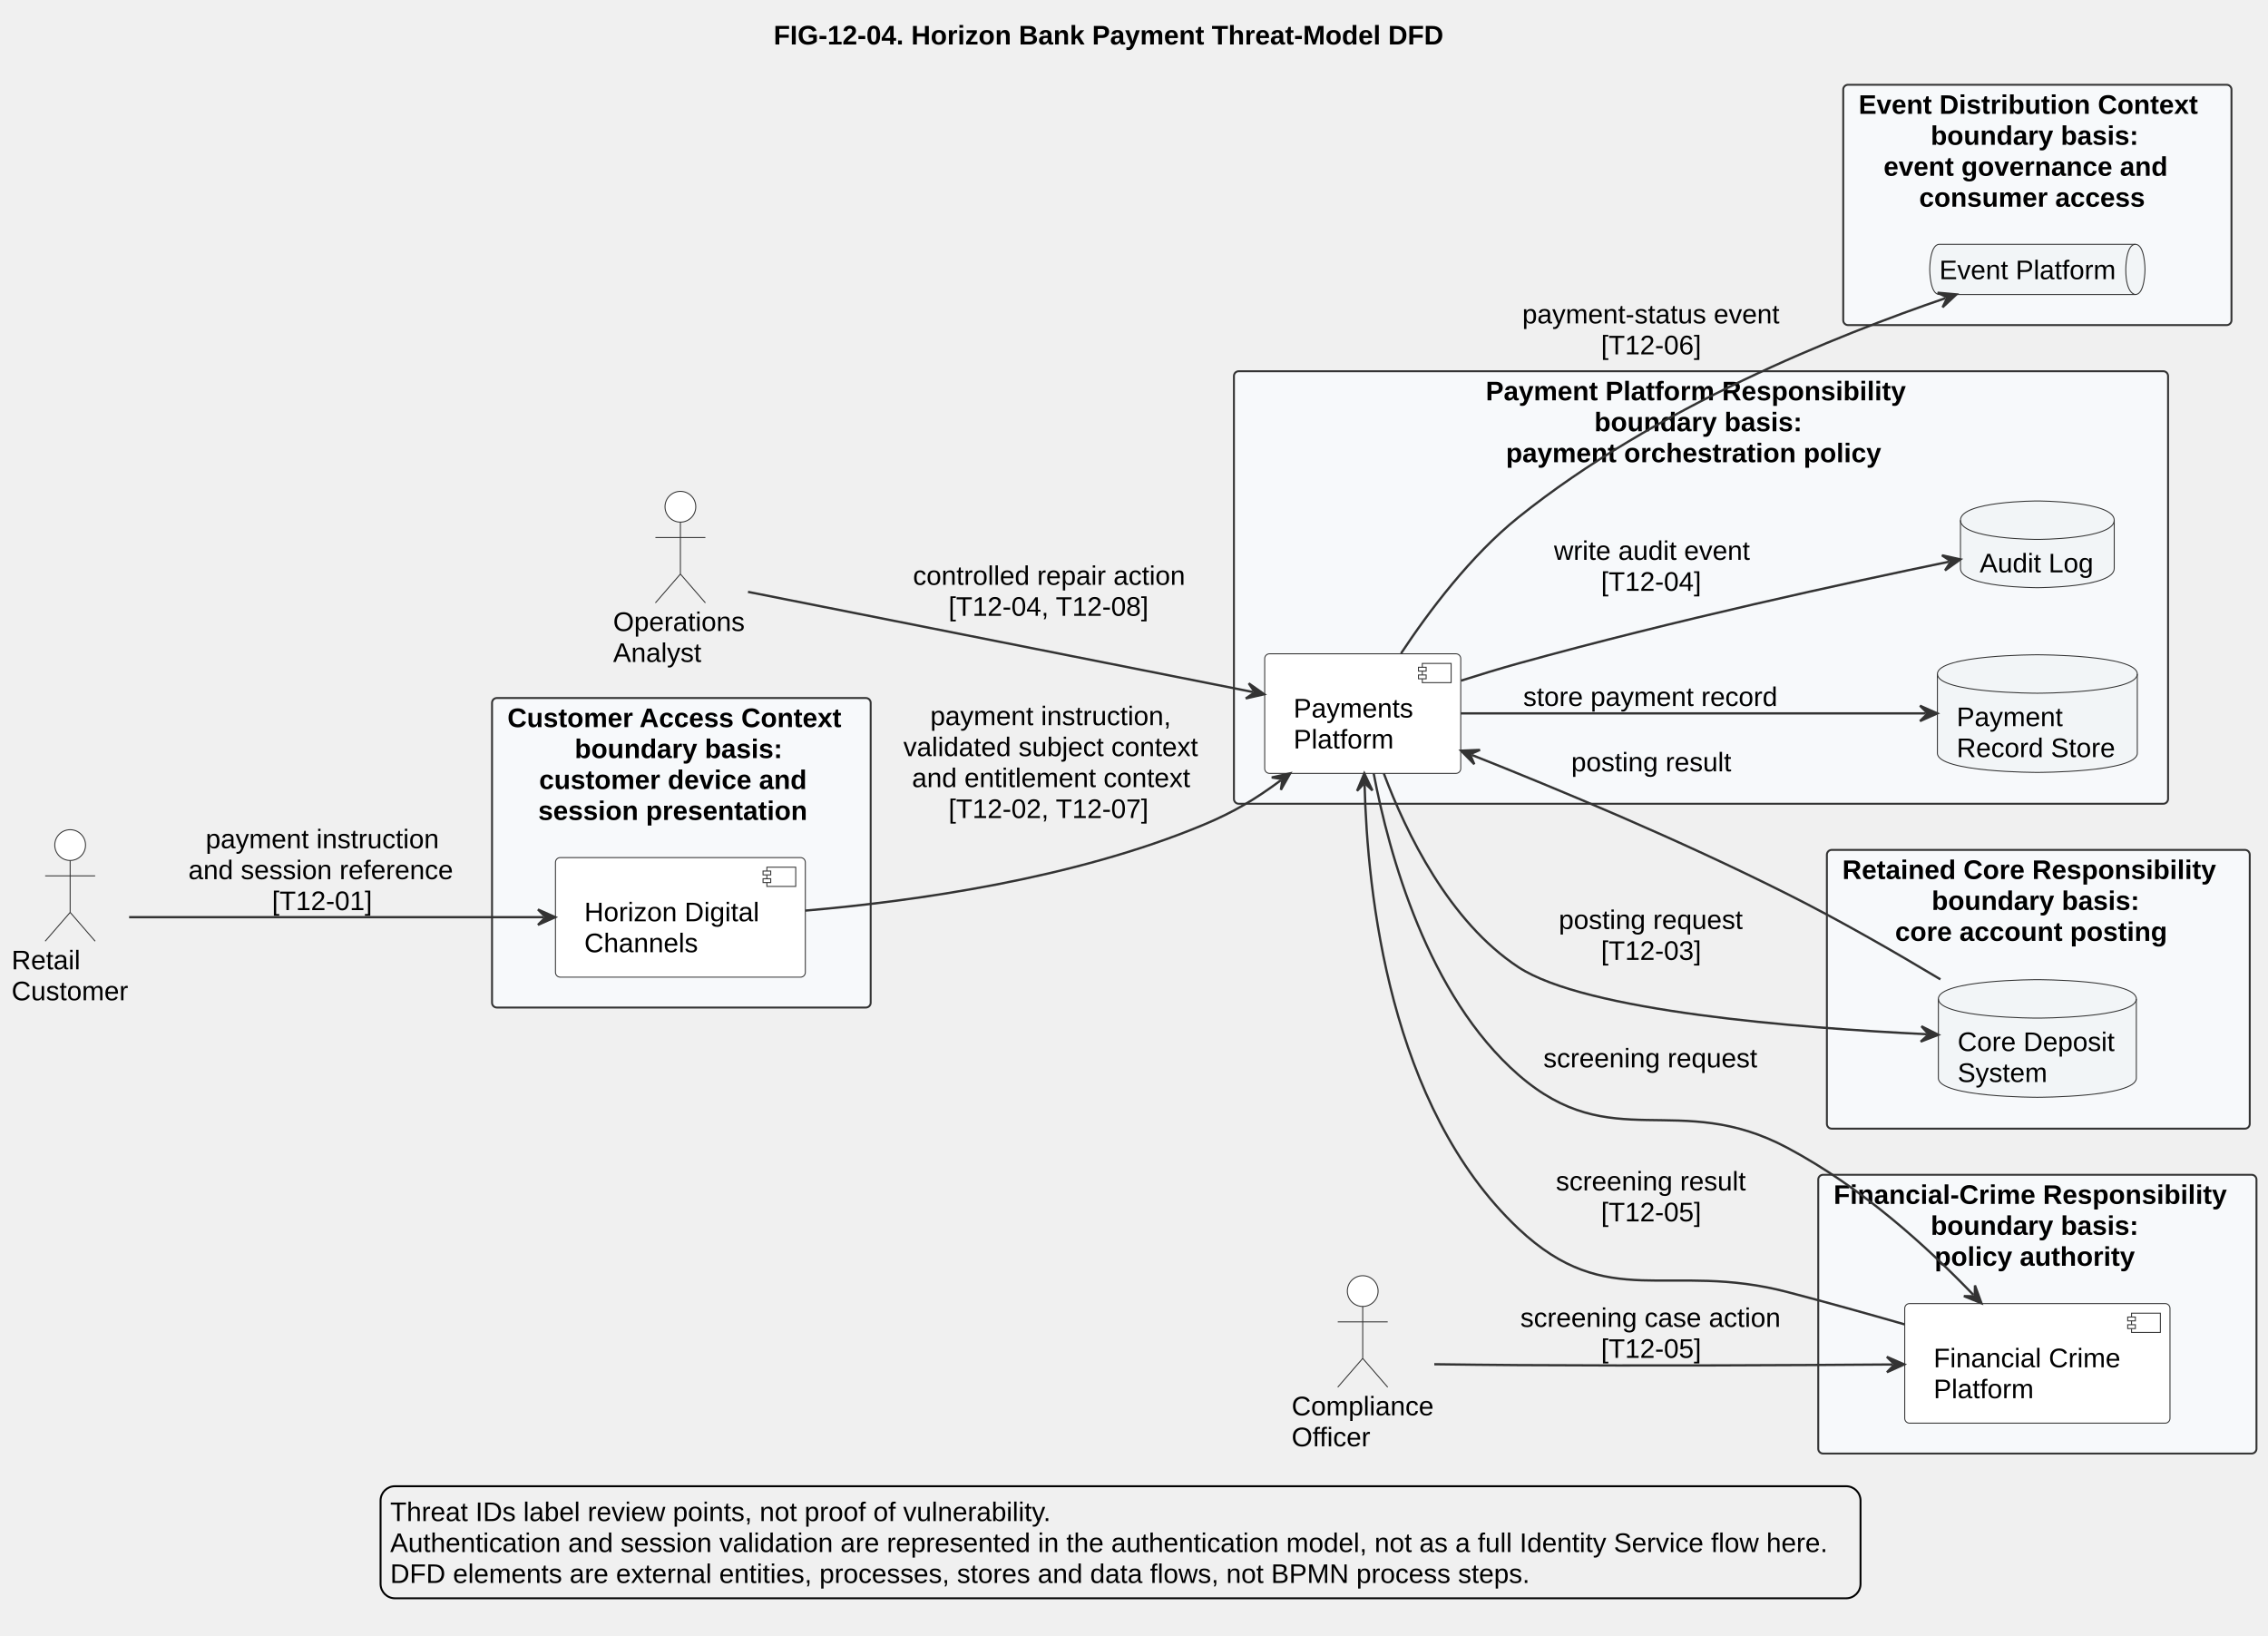
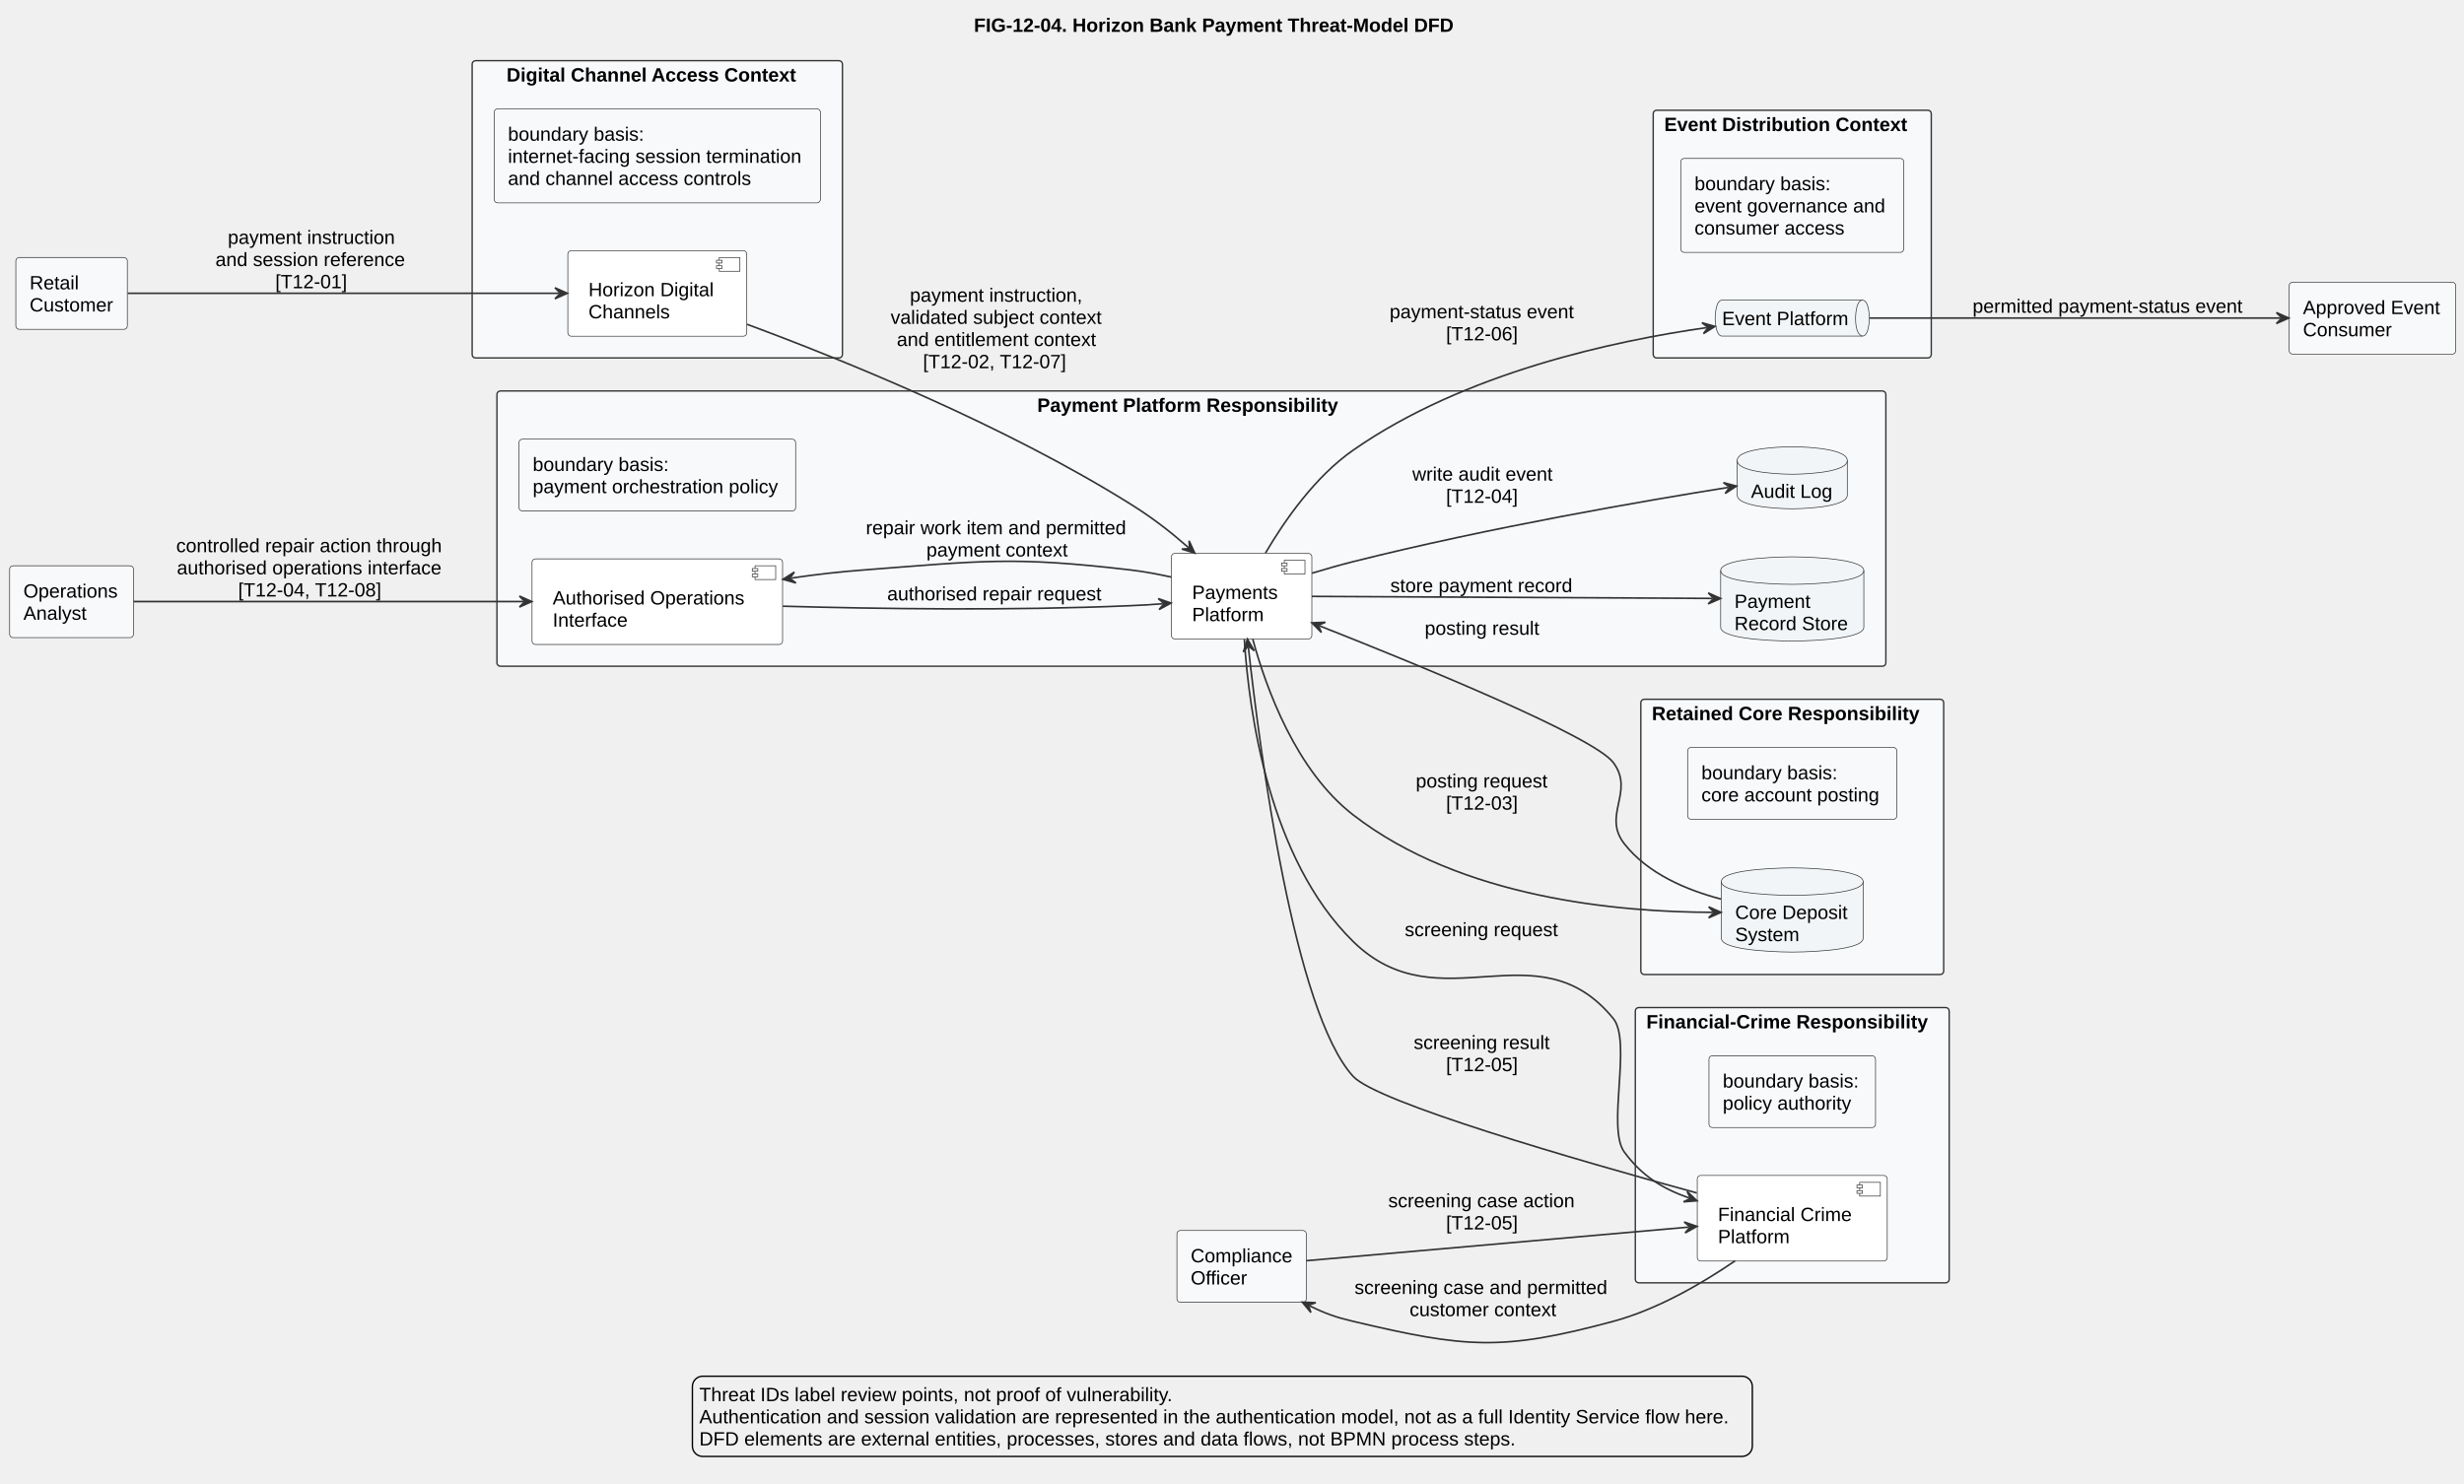
- <svg xmlns="http://www.w3.org/2000/svg" contentStyleType="text/css" height="851px" preserveAspectRatio="none" style="width:1180px;height:851px;background:#FFFFFF;" version="1.1" viewBox="0 0 1180 851" width="1180px" zoomAndPan="magnify">
+ <svg xmlns="http://www.w3.org/2000/svg" contentStyleType="text/css" height="1078px" preserveAspectRatio="none" style="width:1790px;height:1078px;background:#FFFFFF;" version="1.1" viewBox="0 0 1790 1078" width="1790px" zoomAndPan="magnify">
  <defs />
  <g>
-     <text fill="#000000" font-family="Arial" font-size="14" font-weight="bold" lengthAdjust="spacing" textLength="361" x="402.5" y="23.132">FIG-12-04. Horizon Bank Payment Threat-Model DFD</text>
-     <g id="cluster_CustomerContext">
-       <rect fill="#F7F9FB" height="161" rx="2.5" ry="2.5" style="stroke:#333333;stroke-width:1.0;" width="197" x="256" y="363.099" />
-       <text fill="#000000" font-family="Arial" font-size="14" font-weight="bold" lengthAdjust="spacing" textLength="181" x="264" y="378.231">Customer Access Context</text>
-       <text fill="#000000" font-family="Arial" font-size="14" font-weight="bold" lengthAdjust="spacing" textLength="111" x="299" y="394.329">boundary basis:</text>
-       <text fill="#000000" font-family="Arial" font-size="14" font-weight="bold" lengthAdjust="spacing" textLength="148" x="280.5" y="410.428">customer device and</text>
-       <text fill="#000000" font-family="Arial" font-size="14" font-weight="bold" lengthAdjust="spacing" textLength="149" x="280" y="426.526">session presentation</text>
+     <text fill="#000000" font-family="Arial" font-size="14" font-weight="bold" lengthAdjust="spacing" textLength="361" x="707.5" y="23.132">FIG-12-04. Horizon Bank Payment Threat-Model DFD</text>
+     <g id="cluster_DigitalChannelContext">
+       <rect fill="#F7F9FB" height="216" rx="2.5" ry="2.5" style="stroke:#333333;stroke-width:1.0;" width="269" x="343" y="44.099" />
+       <text fill="#000000" font-family="Arial" font-size="14" font-weight="bold" lengthAdjust="spacing" textLength="219" x="368" y="59.23">Digital Channel Access Context</text>
    </g>
    <g id="cluster_PaymentContext">
-       <rect fill="#F7F9FB" height="225" rx="2.5" ry="2.5" style="stroke:#333333;stroke-width:1.0;" width="486" x="642" y="193.099" />
-       <text fill="#000000" font-family="Arial" font-size="14" font-weight="bold" lengthAdjust="spacing" textLength="224" x="773" y="208.231">Payment Platform Responsibility</text>
-       <text fill="#000000" font-family="Arial" font-size="14" font-weight="bold" lengthAdjust="spacing" textLength="111" x="829.5" y="224.329">boundary basis:</text>
-       <text fill="#000000" font-family="Arial" font-size="14" font-weight="bold" lengthAdjust="spacing" textLength="203" x="783.5" y="240.428">payment orchestration policy</text>
+       <rect fill="#F7F9FB" height="200" rx="2.5" ry="2.5" style="stroke:#333333;stroke-width:1.0;" width="1009" x="361" y="284.099" />
+       <text fill="#000000" font-family="Arial" font-size="14" font-weight="bold" lengthAdjust="spacing" textLength="224" x="753.5" y="299.231">Payment Platform Responsibility</text>
    </g>
    <g id="cluster_FinancialCrimeContext">
-       <rect fill="#F7F9FB" height="145" rx="2.5" ry="2.5" style="stroke:#333333;stroke-width:1.0;" width="228" x="946" y="611.099" />
-       <text fill="#000000" font-family="Arial" font-size="14" font-weight="bold" lengthAdjust="spacing" textLength="212" x="954" y="626.231">Financial-Crime Responsibility</text>
-       <text fill="#000000" font-family="Arial" font-size="14" font-weight="bold" lengthAdjust="spacing" textLength="111" x="1004.5" y="642.329">boundary basis:</text>
-       <text fill="#000000" font-family="Arial" font-size="14" font-weight="bold" lengthAdjust="spacing" textLength="107" x="1006.5" y="658.428">policy authority</text>
+       <rect fill="#F7F9FB" height="200" rx="2.5" ry="2.5" style="stroke:#333333;stroke-width:1.0;" width="228" x="1188" y="732.099" />
+       <text fill="#000000" font-family="Arial" font-size="14" font-weight="bold" lengthAdjust="spacing" textLength="212" x="1196" y="747.231">Financial-Crime Responsibility</text>
    </g>
    <g id="cluster_CoreContext">
-       <rect fill="#F7F9FB" height="145" rx="2.5" ry="2.5" style="stroke:#333333;stroke-width:1.0;" width="220" x="950.5" y="442.099" />
-       <text fill="#000000" font-family="Arial" font-size="14" font-weight="bold" lengthAdjust="spacing" textLength="204" x="958.5" y="457.231">Retained Core Responsibility</text>
-       <text fill="#000000" font-family="Arial" font-size="14" font-weight="bold" lengthAdjust="spacing" textLength="111" x="1005" y="473.329">boundary basis:</text>
-       <text fill="#000000" font-family="Arial" font-size="14" font-weight="bold" lengthAdjust="spacing" textLength="149" x="986" y="489.428">core account posting</text>
+       <rect fill="#F7F9FB" height="200" rx="2.5" ry="2.5" style="stroke:#333333;stroke-width:1.0;" width="220" x="1192" y="508.099" />
+       <text fill="#000000" font-family="Arial" font-size="14" font-weight="bold" lengthAdjust="spacing" textLength="204" x="1200" y="523.231">Retained Core Responsibility</text>
    </g>
    <g id="cluster_EventContext">
-       <rect fill="#F7F9FB" height="125" rx="2.5" ry="2.5" style="stroke:#333333;stroke-width:1.0;" width="202" x="959" y="44.099" />
-       <text fill="#000000" font-family="Arial" font-size="14" font-weight="bold" lengthAdjust="spacing" textLength="186" x="967" y="59.23">Event Distribution Context</text>
-       <text fill="#000000" font-family="Arial" font-size="14" font-weight="bold" lengthAdjust="spacing" textLength="111" x="1004.5" y="75.329">boundary basis:</text>
-       <text fill="#000000" font-family="Arial" font-size="14" font-weight="bold" lengthAdjust="spacing" textLength="160" x="980" y="91.428">event governance and</text>
-       <text fill="#000000" font-family="Arial" font-size="14" font-weight="bold" lengthAdjust="spacing" textLength="123" x="998.5" y="107.526">consumer access</text>
+       <rect fill="#F7F9FB" height="180" rx="2.5" ry="2.5" style="stroke:#333333;stroke-width:1.0;" width="202" x="1201" y="80.099" />
+       <text fill="#000000" font-family="Arial" font-size="14" font-weight="bold" lengthAdjust="spacing" textLength="186" x="1209" y="95.231">Event Distribution Context</text>
+     </g>
+     <g id="elem_DigitalChannelBasis">
+       <rect fill="#F7F9FB" height="68.296" rx="2.5" ry="2.5" style="stroke:#333333;stroke-width:0.5;" width="237" x="359" y="79.099" />
+       <text fill="#000000" font-family="Arial" font-size="14" lengthAdjust="spacing" textLength="101" x="369" y="102.231">boundary basis:</text>
+       <text fill="#000000" font-family="Arial" font-size="14" lengthAdjust="spacing" textLength="217" x="369" y="118.329">internet-facing session termination</text>
+       <text fill="#000000" font-family="Arial" font-size="14" lengthAdjust="spacing" textLength="180" x="369" y="134.428">and channel access controls</text>
    </g>
    <g id="elem_Channels">
-       <rect fill="#FFFFFF" height="62.197" rx="2.5" ry="2.5" style="stroke:#333333;stroke-width:0.5;" width="130" x="289" y="446.099" />
-       <rect fill="#FFFFFF" height="10" style="stroke:#333333;stroke-width:0.5;" width="15" x="399" y="451.099" />
-       <rect fill="#FFFFFF" height="2" style="stroke:#333333;stroke-width:0.5;" width="4" x="397" y="453.099" />
-       <rect fill="#FFFFFF" height="2" style="stroke:#333333;stroke-width:0.5;" width="4" x="397" y="457.099" />
-       <text fill="#000000" font-family="Arial" font-size="14" lengthAdjust="spacing" textLength="90" x="304" y="479.231">Horizon Digital</text>
-       <text fill="#000000" font-family="Arial" font-size="14" lengthAdjust="spacing" textLength="60" x="304" y="495.329">Channels</text>
+       <rect fill="#FFFFFF" height="62.197" rx="2.5" ry="2.5" style="stroke:#333333;stroke-width:0.5;" width="130" x="412.5" y="182.099" />
+       <rect fill="#FFFFFF" height="10" style="stroke:#333333;stroke-width:0.5;" width="15" x="522.5" y="187.099" />
+       <rect fill="#FFFFFF" height="2" style="stroke:#333333;stroke-width:0.5;" width="4" x="520.5" y="189.099" />
+       <rect fill="#FFFFFF" height="2" style="stroke:#333333;stroke-width:0.5;" width="4" x="520.5" y="193.099" />
+       <text fill="#000000" font-family="Arial" font-size="14" lengthAdjust="spacing" textLength="90" x="427.5" y="215.231">Horizon Digital</text>
+       <text fill="#000000" font-family="Arial" font-size="14" lengthAdjust="spacing" textLength="60" x="427.5" y="231.329">Channels</text>
+     </g>
+     <g id="elem_PaymentBasis">
+       <rect fill="#F7F9FB" height="52.197" rx="2.5" ry="2.5" style="stroke:#333333;stroke-width:0.5;" width="201" x="377" y="319.099" />
+       <text fill="#000000" font-family="Arial" font-size="14" lengthAdjust="spacing" textLength="101" x="387" y="342.231">boundary basis:</text>
+       <text fill="#000000" font-family="Arial" font-size="14" lengthAdjust="spacing" textLength="181" x="387" y="358.329">payment orchestration policy</text>
+     </g>
+     <g id="elem_OpsInterface">
+       <rect fill="#FFFFFF" height="62.197" rx="2.5" ry="2.5" style="stroke:#333333;stroke-width:0.5;" width="182" x="386.5" y="406.099" />
+       <rect fill="#FFFFFF" height="10" style="stroke:#333333;stroke-width:0.5;" width="15" x="548.5" y="411.099" />
+       <rect fill="#FFFFFF" height="2" style="stroke:#333333;stroke-width:0.5;" width="4" x="546.5" y="413.099" />
+       <rect fill="#FFFFFF" height="2" style="stroke:#333333;stroke-width:0.5;" width="4" x="546.5" y="417.099" />
+       <text fill="#000000" font-family="Arial" font-size="14" lengthAdjust="spacing" textLength="142" x="401.5" y="439.231">Authorised Operations</text>
+       <text fill="#000000" font-family="Arial" font-size="14" lengthAdjust="spacing" textLength="55" x="401.5" y="455.329">Interface</text>
    </g>
    <g id="elem_Payments">
-       <rect fill="#FFFFFF" height="62.197" rx="2.5" ry="2.5" style="stroke:#333333;stroke-width:0.5;" width="102" x="658" y="340.099" />
-       <rect fill="#FFFFFF" height="10" style="stroke:#333333;stroke-width:0.5;" width="15" x="740" y="345.099" />
-       <rect fill="#FFFFFF" height="2" style="stroke:#333333;stroke-width:0.5;" width="4" x="738" y="347.099" />
-       <rect fill="#FFFFFF" height="2" style="stroke:#333333;stroke-width:0.5;" width="4" x="738" y="351.099" />
-       <text fill="#000000" font-family="Arial" font-size="14" lengthAdjust="spacing" textLength="62" x="673" y="373.231">Payments</text>
-       <text fill="#000000" font-family="Arial" font-size="14" lengthAdjust="spacing" textLength="52" x="673" y="389.329">Platform</text>
+       <rect fill="#FFFFFF" height="62.197" rx="2.5" ry="2.5" style="stroke:#333333;stroke-width:0.5;" width="102" x="851" y="402.099" />
+       <rect fill="#FFFFFF" height="10" style="stroke:#333333;stroke-width:0.5;" width="15" x="933" y="407.099" />
+       <rect fill="#FFFFFF" height="2" style="stroke:#333333;stroke-width:0.5;" width="4" x="931" y="409.099" />
+       <rect fill="#FFFFFF" height="2" style="stroke:#333333;stroke-width:0.5;" width="4" x="931" y="413.099" />
+       <text fill="#000000" font-family="Arial" font-size="14" lengthAdjust="spacing" textLength="62" x="866" y="435.231">Payments</text>
+       <text fill="#000000" font-family="Arial" font-size="14" lengthAdjust="spacing" textLength="52" x="866" y="451.329">Platform</text>
    </g>
    <g id="elem_PaymentStore">
-       <path d="M1008,350.599 C1008,340.599 1060,340.599 1060,340.599 C1060,340.599 1112,340.599 1112,350.599 L1112,391.796 C1112,401.796 1060,401.796 1060,401.796 C1060,401.796 1008,401.796 1008,391.796 L1008,350.599 " fill="#F2F5F7" style="stroke:#333333;stroke-width:0.5;" />
-       <path d="M1008,350.599 C1008,360.599 1060,360.599 1060,360.599 C1060,360.599 1112,360.599 1112,350.599 " fill="none" style="stroke:#333333;stroke-width:0.5;" />
-       <text fill="#000000" font-family="Arial" font-size="14" lengthAdjust="spacing" textLength="55" x="1018" y="377.731">Payment</text>
-       <text fill="#000000" font-family="Arial" font-size="14" lengthAdjust="spacing" textLength="84" x="1018" y="393.829">Record Store</text>
+       <path d="M1250,414.599 C1250,404.599 1302,404.599 1302,404.599 C1302,404.599 1354,404.599 1354,414.599 L1354,455.796 C1354,465.796 1302,465.796 1302,465.796 C1302,465.796 1250,465.796 1250,455.796 L1250,414.599 " fill="#F2F5F7" style="stroke:#333333;stroke-width:0.5;" />
+       <path d="M1250,414.599 C1250,424.599 1302,424.599 1302,424.599 C1302,424.599 1354,424.599 1354,414.599 " fill="none" style="stroke:#333333;stroke-width:0.5;" />
+       <text fill="#000000" font-family="Arial" font-size="14" lengthAdjust="spacing" textLength="55" x="1260" y="441.731">Payment</text>
+       <text fill="#000000" font-family="Arial" font-size="14" lengthAdjust="spacing" textLength="84" x="1260" y="457.829">Record Store</text>
    </g>
    <g id="elem_AuditLog">
-       <path d="M1020,270.599 C1020,260.599 1060,260.599 1060,260.599 C1060,260.599 1100,260.599 1100,270.599 L1100,295.697 C1100,305.697 1060,305.697 1060,305.697 C1060,305.697 1020,305.697 1020,295.697 L1020,270.599 " fill="#F2F5F7" style="stroke:#333333;stroke-width:0.5;" />
-       <path d="M1020,270.599 C1020,280.599 1060,280.599 1060,280.599 C1060,280.599 1100,280.599 1100,270.599 " fill="none" style="stroke:#333333;stroke-width:0.5;" />
-       <text fill="#000000" font-family="Arial" font-size="14" lengthAdjust="spacing" textLength="60" x="1030" y="297.731">Audit Log</text>
+       <path d="M1262,334.599 C1262,324.599 1302,324.599 1302,324.599 C1302,324.599 1342,324.599 1342,334.599 L1342,359.697 C1342,369.697 1302,369.697 1302,369.697 C1302,369.697 1262,369.697 1262,359.697 L1262,334.599 " fill="#F2F5F7" style="stroke:#333333;stroke-width:0.5;" />
+       <path d="M1262,334.599 C1262,344.599 1302,344.599 1302,344.599 C1302,344.599 1342,344.599 1342,334.599 " fill="none" style="stroke:#333333;stroke-width:0.5;" />
+       <text fill="#000000" font-family="Arial" font-size="14" lengthAdjust="spacing" textLength="60" x="1272" y="361.731">Audit Log</text>
+     </g>
+     <g id="elem_FinancialCrimeBasis">
+       <rect fill="#F7F9FB" height="52.197" rx="2.5" ry="2.5" style="stroke:#333333;stroke-width:0.5;" width="121" x="1241.5" y="767.099" />
+       <text fill="#000000" font-family="Arial" font-size="14" lengthAdjust="spacing" textLength="101" x="1251.5" y="790.231">boundary basis:</text>
+       <text fill="#000000" font-family="Arial" font-size="14" lengthAdjust="spacing" textLength="95" x="1251.5" y="806.329">policy authority</text>
    </g>
    <g id="elem_FinancialCrime">
-       <rect fill="#FFFFFF" height="62.197" rx="2.5" ry="2.5" style="stroke:#333333;stroke-width:0.5;" width="138" x="991" y="678.099" />
-       <rect fill="#FFFFFF" height="10" style="stroke:#333333;stroke-width:0.5;" width="15" x="1109" y="683.099" />
-       <rect fill="#FFFFFF" height="2" style="stroke:#333333;stroke-width:0.5;" width="4" x="1107" y="685.099" />
-       <rect fill="#FFFFFF" height="2" style="stroke:#333333;stroke-width:0.5;" width="4" x="1107" y="689.099" />
-       <text fill="#000000" font-family="Arial" font-size="14" lengthAdjust="spacing" textLength="98" x="1006" y="711.231">Financial Crime</text>
-       <text fill="#000000" font-family="Arial" font-size="14" lengthAdjust="spacing" textLength="52" x="1006" y="727.329">Platform</text>
+       <rect fill="#FFFFFF" height="62.197" rx="2.5" ry="2.5" style="stroke:#333333;stroke-width:0.5;" width="138" x="1233" y="854.099" />
+       <rect fill="#FFFFFF" height="10" style="stroke:#333333;stroke-width:0.5;" width="15" x="1351" y="859.099" />
+       <rect fill="#FFFFFF" height="2" style="stroke:#333333;stroke-width:0.5;" width="4" x="1349" y="861.099" />
+       <rect fill="#FFFFFF" height="2" style="stroke:#333333;stroke-width:0.5;" width="4" x="1349" y="865.099" />
+       <text fill="#000000" font-family="Arial" font-size="14" lengthAdjust="spacing" textLength="98" x="1248" y="887.231">Financial Crime</text>
+       <text fill="#000000" font-family="Arial" font-size="14" lengthAdjust="spacing" textLength="52" x="1248" y="903.329">Platform</text>
+     </g>
+     <g id="elem_CoreBasis">
+       <rect fill="#F7F9FB" height="52.197" rx="2.5" ry="2.5" style="stroke:#333333;stroke-width:0.5;" width="152" x="1226" y="543.099" />
+       <text fill="#000000" font-family="Arial" font-size="14" lengthAdjust="spacing" textLength="101" x="1236" y="566.231">boundary basis:</text>
+       <text fill="#000000" font-family="Arial" font-size="14" lengthAdjust="spacing" textLength="132" x="1236" y="582.329">core account posting</text>
    </g>
    <g id="elem_Core">
-       <path d="M1008.5,519.599 C1008.5,509.599 1060,509.599 1060,509.599 C1060,509.599 1111.5,509.599 1111.5,519.599 L1111.5,560.796 C1111.5,570.796 1060,570.796 1060,570.796 C1060,570.796 1008.5,570.796 1008.5,560.796 L1008.5,519.599 " fill="#F2F5F7" style="stroke:#333333;stroke-width:0.5;" />
-       <path d="M1008.5,519.599 C1008.5,529.599 1060,529.599 1060,529.599 C1060,529.599 1111.5,529.599 1111.5,519.599 " fill="none" style="stroke:#333333;stroke-width:0.5;" />
-       <text fill="#000000" font-family="Arial" font-size="14" lengthAdjust="spacing" textLength="83" x="1018.5" y="546.731">Core Deposit</text>
-       <text fill="#000000" font-family="Arial" font-size="14" lengthAdjust="spacing" textLength="46" x="1018.5" y="562.829">System</text>
+       <path d="M1250.5,640.599 C1250.5,630.599 1302,630.599 1302,630.599 C1302,630.599 1353.5,630.599 1353.5,640.599 L1353.5,681.796 C1353.5,691.796 1302,691.796 1302,691.796 C1302,691.796 1250.5,691.796 1250.5,681.796 L1250.5,640.599 " fill="#F2F5F7" style="stroke:#333333;stroke-width:0.5;" />
+       <path d="M1250.5,640.599 C1250.5,650.599 1302,650.599 1302,650.599 C1302,650.599 1353.5,650.599 1353.5,640.599 " fill="none" style="stroke:#333333;stroke-width:0.5;" />
+       <text fill="#000000" font-family="Arial" font-size="14" lengthAdjust="spacing" textLength="83" x="1260.5" y="667.731">Core Deposit</text>
+       <text fill="#000000" font-family="Arial" font-size="14" lengthAdjust="spacing" textLength="46" x="1260.5" y="683.829">System</text>
+     </g>
+     <g id="elem_EventBasis">
+       <rect fill="#F7F9FB" height="68.296" rx="2.5" ry="2.5" style="stroke:#333333;stroke-width:0.5;" width="162" x="1221" y="115.099" />
+       <text fill="#000000" font-family="Arial" font-size="14" lengthAdjust="spacing" textLength="101" x="1231" y="138.231">boundary basis:</text>
+       <text fill="#000000" font-family="Arial" font-size="14" lengthAdjust="spacing" textLength="142" x="1231" y="154.329">event governance and</text>
+       <text fill="#000000" font-family="Arial" font-size="14" lengthAdjust="spacing" textLength="110" x="1231" y="170.428">consumer access</text>
    </g>
    <g id="elem_EventPlatform">
-       <path d="M1009,127.099 L1111,127.099 C1116,127.099 1116,140.148 1116,140.148 C1116,140.148 1116,153.197 1111,153.197 L1009,153.197 C1004,153.197 1004,140.148 1004,140.148 C1004,140.148 1004,127.099 1009,127.099 " fill="#F2F5F7" style="stroke:#333333;stroke-width:0.5;" />
-       <path d="M1111,127.099 C1106,127.099 1106,140.148 1106,140.148 C1106,153.197 1111,153.197 1111,153.197 " fill="none" style="stroke:#333333;stroke-width:0.5;" />
-       <text fill="#000000" font-family="Arial" font-size="14" lengthAdjust="spacing" textLength="92" x="1009" y="145.231">Event Platform</text>
+       <path d="M1251,218.099 L1353,218.099 C1358,218.099 1358,231.148 1358,231.148 C1358,231.148 1358,244.197 1353,244.197 L1251,244.197 C1246,244.197 1246,231.148 1246,231.148 C1246,231.148 1246,218.099 1251,218.099 " fill="#F2F5F7" style="stroke:#333333;stroke-width:0.5;" />
+       <path d="M1353,218.099 C1348,218.099 1348,231.148 1348,231.148 C1348,244.197 1353,244.197 1353,244.197 " fill="none" style="stroke:#333333;stroke-width:0.5;" />
+       <text fill="#000000" font-family="Arial" font-size="14" lengthAdjust="spacing" textLength="92" x="1251" y="236.231">Event Platform</text>
    </g>
    <g id="elem_Customer">
-       <ellipse cx="36.5" cy="439.599" fill="#FFFFFF" rx="8" ry="8" style="stroke:#333333;stroke-width:0.5;" />
-       <path d="M36.5,447.599 L36.5,474.599 M23.5,455.599 L49.5,455.599 M36.5,474.599 L23.5,489.599 M36.5,474.599 L49.5,489.599 " fill="none" style="stroke:#333333;stroke-width:0.5;" />
-       <text fill="#000000" font-family="Arial" font-size="14" lengthAdjust="spacing" textLength="36" x="6" y="504.231">Retail</text>
-       <text fill="#000000" font-family="Arial" font-size="14" lengthAdjust="spacing" textLength="61" x="6" y="520.329">Customer</text>
+       <rect fill="#F7F9FB" height="52.197" rx="2.5" ry="2.5" style="stroke:#333333;stroke-width:0.5;" width="81" x="11.5" y="187.099" />
+       <text fill="#000000" font-family="Arial" font-size="14" lengthAdjust="spacing" textLength="36" x="21.5" y="210.231">Retail</text>
+       <text fill="#000000" font-family="Arial" font-size="14" lengthAdjust="spacing" textLength="61" x="21.5" y="226.329">Customer</text>
    </g>
    <g id="elem_Ops">
-       <ellipse cx="354" cy="263.599" fill="#FFFFFF" rx="8" ry="8" style="stroke:#333333;stroke-width:0.5;" />
-       <path d="M354,271.599 L354,298.599 M341,279.599 L367,279.599 M354,298.599 L341,313.599 M354,298.599 L367,313.599 " fill="none" style="stroke:#333333;stroke-width:0.5;" />
-       <text fill="#000000" font-family="Arial" font-size="14" lengthAdjust="spacing" textLength="70" x="319" y="328.231">Operations</text>
-       <text fill="#000000" font-family="Arial" font-size="14" lengthAdjust="spacing" textLength="46" x="319" y="344.329">Analyst</text>
+       <rect fill="#F7F9FB" height="52.197" rx="2.5" ry="2.5" style="stroke:#333333;stroke-width:0.5;" width="90" x="7" y="411.099" />
+       <text fill="#000000" font-family="Arial" font-size="14" lengthAdjust="spacing" textLength="70" x="17" y="434.231">Operations</text>
+       <text fill="#000000" font-family="Arial" font-size="14" lengthAdjust="spacing" textLength="46" x="17" y="450.329">Analyst</text>
    </g>
    <g id="elem_Compliance">
-       <ellipse cx="709" cy="671.599" fill="#FFFFFF" rx="8" ry="8" style="stroke:#333333;stroke-width:0.5;" />
-       <path d="M709,679.599 L709,706.599 M696,687.599 L722,687.599 M709,706.599 L696,721.599 M709,706.599 L722,721.599 " fill="none" style="stroke:#333333;stroke-width:0.5;" />
-       <text fill="#000000" font-family="Arial" font-size="14" lengthAdjust="spacing" textLength="74" x="672" y="736.231">Compliance</text>
-       <text fill="#000000" font-family="Arial" font-size="14" lengthAdjust="spacing" textLength="42" x="672" y="752.329">Officer</text>
+       <rect fill="#F7F9FB" height="52.197" rx="2.5" ry="2.5" style="stroke:#333333;stroke-width:0.5;" width="94" x="855" y="894.099" />
+       <text fill="#000000" font-family="Arial" font-size="14" lengthAdjust="spacing" textLength="74" x="865" y="917.231">Compliance</text>
+       <text fill="#000000" font-family="Arial" font-size="14" lengthAdjust="spacing" textLength="42" x="865" y="933.329">Officer</text>
+     </g>
+     <g id="elem_EventConsumer">
+       <rect fill="#F7F9FB" height="52.197" rx="2.5" ry="2.5" style="stroke:#333333;stroke-width:0.5;" width="121" x="1663" y="205.099" />
+       <text fill="#000000" font-family="Arial" font-size="14" lengthAdjust="spacing" textLength="101" x="1673" y="228.231">Approved Event</text>
+       <text fill="#000000" font-family="Arial" font-size="14" lengthAdjust="spacing" textLength="65" x="1673" y="244.329">Consumer</text>
    </g>
    <g id="link_Customer_Channels">
-       <path d="M67.18,477.099 C117.65,477.099 215.27,477.099 282.9,477.099 " fill="none" id="Customer-to-Channels" style="stroke:#333333;stroke-width:1.2;" />
-       <polygon fill="#333333" points="288.9,477.099,279.9,473.099,283.9,477.099,279.9,481.099,288.9,477.099" style="stroke:#333333;stroke-width:1.2;" />
-       <text fill="#000000" font-family="Arial" font-size="14" lengthAdjust="spacing" textLength="123" x="107" y="441.231">payment instruction</text>
-       <text fill="#000000" font-family="Arial" font-size="14" lengthAdjust="spacing" textLength="141" x="98" y="457.329">and session reference</text>
-       <text fill="#000000" font-family="Arial" font-size="14" lengthAdjust="spacing" textLength="54" x="141.5" y="473.428">[T12-01]</text>
+       <path d="M92.84,213.099 C166.25,213.099 317.43,213.099 406.14,213.099 " fill="none" id="Customer-to-Channels" style="stroke:#333333;stroke-width:1.2;" />
+       <polygon fill="#333333" points="412.14,213.099,403.14,209.099,407.14,213.099,403.14,217.099,412.14,213.099" style="stroke:#333333;stroke-width:1.2;" />
+       <text fill="#000000" font-family="Arial" font-size="14" lengthAdjust="spacing" textLength="123" x="165.5" y="177.231">payment instruction</text>
+       <text fill="#000000" font-family="Arial" font-size="14" lengthAdjust="spacing" textLength="141" x="156.5" y="193.329">and session reference</text>
+       <text fill="#000000" font-family="Arial" font-size="14" lengthAdjust="spacing" textLength="54" x="200" y="209.428">[T12-01]</text>
    </g>
    <g id="link_Channels_Payments">
-       <path d="M419.1,473.669 C475.46,468.829 558.76,457.169 626,429.099 C641.93,422.449 652.98,415.841 666.46,405.851 " fill="none" id="Channels-to-Payments" style="stroke:#333333;stroke-width:1.2;" />
-       <polygon fill="#333333" points="671.28,402.279,661.668,404.424,667.263,405.256,666.431,410.851,671.28,402.279" style="stroke:#333333;stroke-width:1.2;" />
-       <text fill="#000000" font-family="Arial" font-size="14" lengthAdjust="spacing" textLength="127" x="484" y="377.231">payment instruction,</text>
-       <text fill="#000000" font-family="Arial" font-size="14" lengthAdjust="spacing" textLength="155" x="470" y="393.329">validated subject context</text>
-       <text fill="#000000" font-family="Arial" font-size="14" lengthAdjust="spacing" textLength="146" x="474.5" y="409.428">and entitlement context</text>
-       <text fill="#000000" font-family="Arial" font-size="14" lengthAdjust="spacing" textLength="108" x="493.5" y="425.526">[T12-02, T12-07]</text>
+       <path d="M542.7,235.649 C613.59,261.909 729.74,309.059 821,366.099 C837.44,376.379 849.595,385.818 863.434,397.928 " fill="none" id="Channels-to-Payments" style="stroke:#333333;stroke-width:1.2;" />
+       <polygon fill="#333333" points="867.95,401.879,863.811,392.942,864.187,398.586,858.543,398.962,867.95,401.879" style="stroke:#333333;stroke-width:1.2;" />
+       <text fill="#000000" font-family="Arial" font-size="14" lengthAdjust="spacing" textLength="127" x="661" y="219.231">payment instruction,</text>
+       <text fill="#000000" font-family="Arial" font-size="14" lengthAdjust="spacing" textLength="155" x="647" y="235.329">validated subject context</text>
+       <text fill="#000000" font-family="Arial" font-size="14" lengthAdjust="spacing" textLength="146" x="651.5" y="251.428">and entitlement context</text>
+       <text fill="#000000" font-family="Arial" font-size="14" lengthAdjust="spacing" textLength="108" x="670.5" y="267.526">[T12-02, T12-07]</text>
    </g>
    <g id="link_Payments_FinancialCrime">
-       <path d="M714.7,402.329 C722.66,444.189 742.8,517.969 790,559.099 C838.61,601.459 873.11,566.759 930,597.099 C969.12,617.969 1002.384,648.341 1026.744,673.591 " fill="none" id="Payments-to-FinancialCrime" style="stroke:#333333;stroke-width:1.2;" />
-       <polygon fill="#333333" points="1030.91,677.909,1027.54,668.654,1027.438,674.31,1021.783,674.209,1030.91,677.909" style="stroke:#333333;stroke-width:1.2;" />
-       <text fill="#000000" font-family="Arial" font-size="14" lengthAdjust="spacing" textLength="114" x="803" y="555.231">screening request</text>
+       <path d="M903.96,464.509 C907.3,517.339 921.74,624.089 983,684.099 C1045.58,745.419 1116.74,672.119 1172,740.099 C1185.64,756.889 1167.12,819.729 1180,837.099 C1192.78,854.349 1207.083,863.408 1227.133,870.498 " fill="none" id="Payments-to-FinancialCrime" style="stroke:#333333;stroke-width:1.2;" />
+       <polygon fill="#333333" points="1232.79,872.499,1225.638,865.727,1228.076,870.832,1222.971,873.269,1232.79,872.499" style="stroke:#333333;stroke-width:1.2;" />
+       <text fill="#000000" font-family="Arial" font-size="14" lengthAdjust="spacing" textLength="114" x="1020.5" y="680.231">screening request</text>
    </g>
    <g id="link_FinancialCrime_Payments">
-       <path d="M990.88,688.899 C971.28,683.269 949.84,677.279 930,672.099 C868.15,655.949 836.51,682.959 790,639.099 C722.7,575.639 711.414,464.217 709.974,408.287 " fill="none" id="FinancialCrime-to-Payments" style="stroke:#333333;stroke-width:1.2;" />
-       <polygon fill="#333333" points="709.82,402.289,706.053,411.389,709.949,407.287,714.05,411.183,709.82,402.289" style="stroke:#333333;stroke-width:1.2;" />
-       <text fill="#000000" font-family="Arial" font-size="14" lengthAdjust="spacing" textLength="101" x="809.5" y="619.231">screening result</text>
-       <text fill="#000000" font-family="Arial" font-size="14" lengthAdjust="spacing" textLength="54" x="833" y="635.329">[T12-05]</text>
+       <path d="M1232.67,866.829 C1144.49,842.679 1000.27,800.959 983,782.099 C940.13,735.289 915.402,546.972 906.892,470.342 " fill="none" id="FinancialCrime-to-Payments" style="stroke:#333333;stroke-width:1.2;" />
+       <polygon fill="#333333" points="906.23,464.379,903.248,473.765,906.782,469.348,911.199,472.882,906.23,464.379" style="stroke:#333333;stroke-width:1.2;" />
+       <text fill="#000000" font-family="Arial" font-size="14" lengthAdjust="spacing" textLength="101" x="1027" y="762.231">screening result</text>
+       <text fill="#000000" font-family="Arial" font-size="14" lengthAdjust="spacing" textLength="54" x="1050.5" y="778.329">[T12-05]</text>
+     </g>
+     <g id="link_FinancialCrime_Compliance">
+       <path d="M1260.51,916.129 C1236.27,932.719 1204.02,951.469 1172,960.099 C1090.9,981.969 1064.75,979.399 983,960.099 C970.46,957.139 963.018,954.56 951.418,948.82 " fill="none" id="FinancialCrime-to-Compliance" style="stroke:#333333;stroke-width:1.2;" />
+       <polygon fill="#333333" points="946.04,946.159,952.332,953.735,950.521,948.376,955.88,946.565,946.04,946.159" style="stroke:#333333;stroke-width:1.2;" />
+       <text fill="#000000" font-family="Arial" font-size="14" lengthAdjust="spacing" textLength="187" x="984" y="940.231">screening case and permitted</text>
+       <text fill="#000000" font-family="Arial" font-size="14" lengthAdjust="spacing" textLength="107" x="1024" y="956.329">customer context</text>
    </g>
    <g id="link_Compliance_FinancialCrime">
-       <path d="M746.24,709.649 C759.95,709.829 775.69,710.009 790,710.099 C858.3,710.529 930.36,710.184 984.73,709.774 " fill="none" id="Compliance-to-FinancialCrime" style="stroke:#333333;stroke-width:1.2;" />
-       <polygon fill="#333333" points="990.73,709.729,981.7,705.797,985.73,709.766,981.76,713.796,990.73,709.729" style="stroke:#333333;stroke-width:1.2;" />
-       <text fill="#000000" font-family="Arial" font-size="14" lengthAdjust="spacing" textLength="138" x="791" y="690.231">screening case action</text>
-       <text fill="#000000" font-family="Arial" font-size="14" lengthAdjust="spacing" textLength="54" x="833" y="706.329">[T12-05]</text>
-     </g>
-     <g id="link_Ops_Payments">
-       <path d="M389.17,307.879 C451.72,320.279 578.995,345.522 651.875,359.972 " fill="none" id="Ops-to-Payments" style="stroke:#333333;stroke-width:1.2;" />
-       <polygon fill="#333333" points="657.76,361.139,649.71,355.465,652.856,360.166,648.154,363.312,657.76,361.139" style="stroke:#333333;stroke-width:1.2;" />
-       <text fill="#000000" font-family="Arial" font-size="14" lengthAdjust="spacing" textLength="145" x="475" y="304.231">controlled repair action</text>
-       <text fill="#000000" font-family="Arial" font-size="14" lengthAdjust="spacing" textLength="108" x="493.5" y="320.329">[T12-04, T12-08]</text>
+       <path d="M949.04,916.049 C1018.82,909.919 1145.793,898.755 1226.823,891.625 " fill="none" id="Compliance-to-FinancialCrime" style="stroke:#333333;stroke-width:1.2;" />
+       <polygon fill="#333333" points="1232.8,891.099,1223.484,887.903,1227.819,891.537,1224.185,895.872,1232.8,891.099" style="stroke:#333333;stroke-width:1.2;" />
+       <text fill="#000000" font-family="Arial" font-size="14" lengthAdjust="spacing" textLength="138" x="1008.5" y="877.231">screening case action</text>
+       <text fill="#000000" font-family="Arial" font-size="14" lengthAdjust="spacing" textLength="54" x="1050.5" y="893.329">[T12-05]</text>
+     </g>
+     <g id="link_Payments_OpsInterface">
+       <path d="M850.96,419.329 C841.1,417.159 830.78,415.249 821,414.099 C735.8,404.129 713.53,407.559 628,414.099 C608.75,415.579 594.177,417.23 574.697,420.08 " fill="none" id="Payments-to-OpsInterface" style="stroke:#333333;stroke-width:1.2;" />
+       <polygon fill="#333333" points="568.76,420.949,578.244,423.604,573.707,420.225,577.086,415.688,568.76,420.949" style="stroke:#333333;stroke-width:1.2;" />
+       <text fill="#000000" font-family="Arial" font-size="14" lengthAdjust="spacing" textLength="191" x="629" y="388.231">repair work item and permitted</text>
+       <text fill="#000000" font-family="Arial" font-size="14" lengthAdjust="spacing" textLength="103" x="673" y="404.329">payment context</text>
+     </g>
+     <g id="link_OpsInterface_Payments">
+       <path d="M568.69,440.469 C637.78,442.419 735.45,443.839 821,440.099 C830.61,439.679 834.87,439.465 844.71,438.665 " fill="none" id="OpsInterface-to-Payments" style="stroke:#333333;stroke-width:1.2;" />
+       <polygon fill="#333333" points="850.69,438.179,841.395,434.921,845.706,438.584,842.044,442.895,850.69,438.179" style="stroke:#333333;stroke-width:1.2;" />
+       <text fill="#000000" font-family="Arial" font-size="14" lengthAdjust="spacing" textLength="160" x="644.5" y="436.231">authorised repair request</text>
+     </g>
+     <g id="link_Ops_OpsInterface">
+       <path d="M97.12,437.099 C165.23,437.099 291.39,437.099 380.31,437.099 " fill="none" id="Ops-to-OpsInterface" style="stroke:#333333;stroke-width:1.2;" />
+       <polygon fill="#333333" points="386.31,437.099,377.31,433.099,381.31,437.099,377.31,441.099,386.31,437.099" style="stroke:#333333;stroke-width:1.2;" />
+       <text fill="#000000" font-family="Arial" font-size="14" lengthAdjust="spacing" textLength="198" x="128" y="401.231">controlled repair action through</text>
+       <text fill="#000000" font-family="Arial" font-size="14" lengthAdjust="spacing" textLength="197" x="128.5" y="417.329">authorised operations interface</text>
+       <text fill="#000000" font-family="Arial" font-size="14" lengthAdjust="spacing" textLength="108" x="173" y="433.428">[T12-04, T12-08]</text>
    </g>
    <g id="link_Payments_Core">
-       <path d="M719.98,402.349 C731.6,433.309 753.94,479.409 790,503.099 C824.97,526.069 934.767,534.687 1002.497,537.987 " fill="none" id="Payments-to-Core" style="stroke:#333333;stroke-width:1.2;" />
-       <polygon fill="#333333" points="1008.49,538.279,999.695,533.845,1003.496,538.035,999.306,541.836,1008.49,538.279" style="stroke:#333333;stroke-width:1.2;" />
-       <text fill="#000000" font-family="Arial" font-size="14" lengthAdjust="spacing" textLength="98" x="811" y="483.231">posting request</text>
-       <text fill="#000000" font-family="Arial" font-size="14" lengthAdjust="spacing" textLength="54" x="833" y="499.329">[T12-03]</text>
+       <path d="M910.05,464.309 C919.95,500.719 941.59,560.029 983,592.099 C1061.6,652.999 1176.43,662.764 1244.27,662.924 " fill="none" id="Payments-to-Core" style="stroke:#333333;stroke-width:1.2;" />
+       <polygon fill="#333333" points="1250.27,662.939,1241.28,658.917,1245.27,662.927,1241.261,666.917,1250.27,662.939" style="stroke:#333333;stroke-width:1.2;" />
+       <text fill="#000000" font-family="Arial" font-size="14" lengthAdjust="spacing" textLength="98" x="1028.5" y="572.231">posting request</text>
+       <text fill="#000000" font-family="Arial" font-size="14" lengthAdjust="spacing" textLength="54" x="1050.5" y="588.329">[T12-03]</text>
    </g>
    <g id="link_Core_Payments">
-       <path d="M1009.55,509.439 C985.86,495.239 956.86,478.579 930,465.099 C873.02,436.499 810.847,410.613 765.737,392.703 " fill="none" id="Core-to-Payments" style="stroke:#333333;stroke-width:1.2;" />
-       <polygon fill="#333333" points="760.16,390.489,767.049,397.527,764.807,392.334,770.001,390.092,760.16,390.489" style="stroke:#333333;stroke-width:1.2;" />
-       <text fill="#000000" font-family="Arial" font-size="14" lengthAdjust="spacing" textLength="85" x="817.5" y="401.231">posting result</text>
+       <path d="M1250.21,653.269 C1225.27,646.739 1196.99,634.819 1180,613.099 C1163.69,592.259 1187.83,575.309 1172,554.099 C1158,535.359 1032.481,483.912 958.611,454.752 " fill="none" id="Core-to-Payments" style="stroke:#333333;stroke-width:1.2;" />
+       <polygon fill="#333333" points="953.03,452.549,959.933,459.574,957.681,454.385,962.87,452.133,953.03,452.549" style="stroke:#333333;stroke-width:1.2;" />
+       <text fill="#000000" font-family="Arial" font-size="14" lengthAdjust="spacing" textLength="85" x="1035" y="461.231">posting result</text>
    </g>
    <g id="link_Payments_PaymentStore">
-       <path d="M760,371.099 C825.97,371.099 935.47,371.099 1001.95,371.099 " fill="none" id="Payments-to-PaymentStore" style="stroke:#333333;stroke-width:1.2;" />
-       <polygon fill="#333333" points="1007.95,371.099,998.95,367.099,1002.95,371.099,998.95,375.099,1007.95,371.099" style="stroke:#333333;stroke-width:1.2;" />
-       <text fill="#000000" font-family="Arial" font-size="14" lengthAdjust="spacing" textLength="135" x="792.5" y="367.231">store payment record</text>
+       <path d="M953,433.349 C1029.1,433.739 1167.22,434.428 1243.94,434.818 " fill="none" id="Payments-to-PaymentStore" style="stroke:#333333;stroke-width:1.2;" />
+       <polygon fill="#333333" points="1249.94,434.849,1240.96,430.803,1244.94,434.823,1240.92,438.803,1249.94,434.849" style="stroke:#333333;stroke-width:1.2;" />
+       <text fill="#000000" font-family="Arial" font-size="14" lengthAdjust="spacing" textLength="135" x="1010" y="430.231">store payment record</text>
    </g>
    <g id="link_Payments_AuditLog">
-       <path d="M760.15,354.059 C770,350.919 780.29,347.789 790,345.099 C871.05,322.629 961.524,303.042 1014.104,292.182 " fill="none" id="Payments-to-AuditLog" style="stroke:#333333;stroke-width:1.2;" />
-       <polygon fill="#333333" points="1019.98,290.969,1010.357,288.872,1015.083,291.98,1011.975,296.706,1019.98,290.969" style="stroke:#333333;stroke-width:1.2;" />
-       <text fill="#000000" font-family="Arial" font-size="14" lengthAdjust="spacing" textLength="103" x="808.5" y="291.231">write audit event</text>
-       <text fill="#000000" font-family="Arial" font-size="14" lengthAdjust="spacing" textLength="54" x="833" y="307.329">[T12-04]</text>
+       <path d="M953.11,416.489 C962.96,413.489 973.26,410.549 983,408.099 C1082.23,383.169 1195.165,363.806 1255.595,354.146 " fill="none" id="Payments-to-AuditLog" style="stroke:#333333;stroke-width:1.2;" />
+       <polygon fill="#333333" points="1261.52,353.199,1252.001,350.669,1256.583,353.988,1253.264,358.569,1261.52,353.199" style="stroke:#333333;stroke-width:1.2;" />
+       <text fill="#000000" font-family="Arial" font-size="14" lengthAdjust="spacing" textLength="103" x="1026" y="349.231">write audit event</text>
+       <text fill="#000000" font-family="Arial" font-size="14" lengthAdjust="spacing" textLength="54" x="1050.5" y="365.329">[T12-04]</text>
    </g>
    <g id="link_Payments_EventPlatform">
-       <path d="M728.95,339.869 C743.5,317.889 765.25,288.959 790,269.099 C861.29,211.869 956.464,174.183 1012.234,155.083 " fill="none" id="Payments-to-EventPlatform" style="stroke:#333333;stroke-width:1.2;" />
-       <polygon fill="#333333" points="1017.91,153.139,1008.1,152.27,1013.18,154.759,1010.692,159.839,1017.91,153.139" style="stroke:#333333;stroke-width:1.2;" />
-       <text fill="#000000" font-family="Arial" font-size="14" lengthAdjust="spacing" textLength="136" x="792" y="168.231">payment-status event</text>
-       <text fill="#000000" font-family="Arial" font-size="14" lengthAdjust="spacing" textLength="54" x="833" y="184.329">[T12-06]</text>
-     </g>
-     <rect fill="none" height="58.296" id="_legend" rx="7.5" ry="7.5" style="stroke:#000000;stroke-width:1.0;" width="770" x="198" y="773.099" />
-     <text fill="#000000" font-family="Arial" font-size="14" lengthAdjust="spacing" textLength="350" x="203" y="791.231">Threat IDs label review points, not proof of vulnerability.</text>
-     <text fill="#000000" font-family="Arial" font-size="14" lengthAdjust="spacing" textLength="760" x="203" y="807.329">Authentication and session validation are represented in the authentication model, not as a full Identity Service flow here.</text>
-     <text fill="#000000" font-family="Arial" font-size="14" lengthAdjust="spacing" textLength="599" x="203" y="823.428">DFD elements are external entities, processes, stores and data flows, not BPMN process steps.</text>
+       <path d="M919.32,401.869 C933.25,378.119 955.39,346.349 983,327.099 C1063.9,270.709 1172.671,247.67 1239.921,238.03 " fill="none" id="Payments-to-EventPlatform" style="stroke:#333333;stroke-width:1.2;" />
+       <polygon fill="#333333" points="1245.86,237.179,1236.383,234.496,1240.911,237.888,1237.519,242.415,1245.86,237.179" style="stroke:#333333;stroke-width:1.2;" />
+       <text fill="#000000" font-family="Arial" font-size="14" lengthAdjust="spacing" textLength="136" x="1009.5" y="231.231">payment-status event</text>
+       <text fill="#000000" font-family="Arial" font-size="14" lengthAdjust="spacing" textLength="54" x="1050.5" y="247.329">[T12-06]</text>
+     </g>
+     <g id="link_EventPlatform_EventConsumer">
+       <path d="M1358.27,231.099 C1437.14,231.099 1575.41,231.099 1656.7,231.099 " fill="none" id="EventPlatform-to-EventConsumer" style="stroke:#333333;stroke-width:1.2;" />
+       <polygon fill="#333333" points="1662.7,231.099,1653.7,227.099,1657.7,231.099,1653.7,235.099,1662.7,231.099" style="stroke:#333333;stroke-width:1.2;" />
+       <text fill="#000000" font-family="Arial" font-size="14" lengthAdjust="spacing" textLength="199" x="1433" y="227.231">permitted payment-status event</text>
+     </g>
+     <rect fill="none" height="58.296" id="_legend" rx="7.5" ry="7.5" style="stroke:#000000;stroke-width:1.0;" width="770" x="503" y="999.969" />
+     <text fill="#000000" font-family="Arial" font-size="14" lengthAdjust="spacing" textLength="350" x="508" y="1018.101">Threat IDs label review points, not proof of vulnerability.</text>
+     <text fill="#000000" font-family="Arial" font-size="14" lengthAdjust="spacing" textLength="760" x="508" y="1034.199">Authentication and session validation are represented in the authentication model, not as a full Identity Service flow here.</text>
+     <text fill="#000000" font-family="Arial" font-size="14" lengthAdjust="spacing" textLength="599" x="508" y="1050.298">DFD elements are external entities, processes, stores and data flows, not BPMN process steps.</text>
  </g>
</svg>
